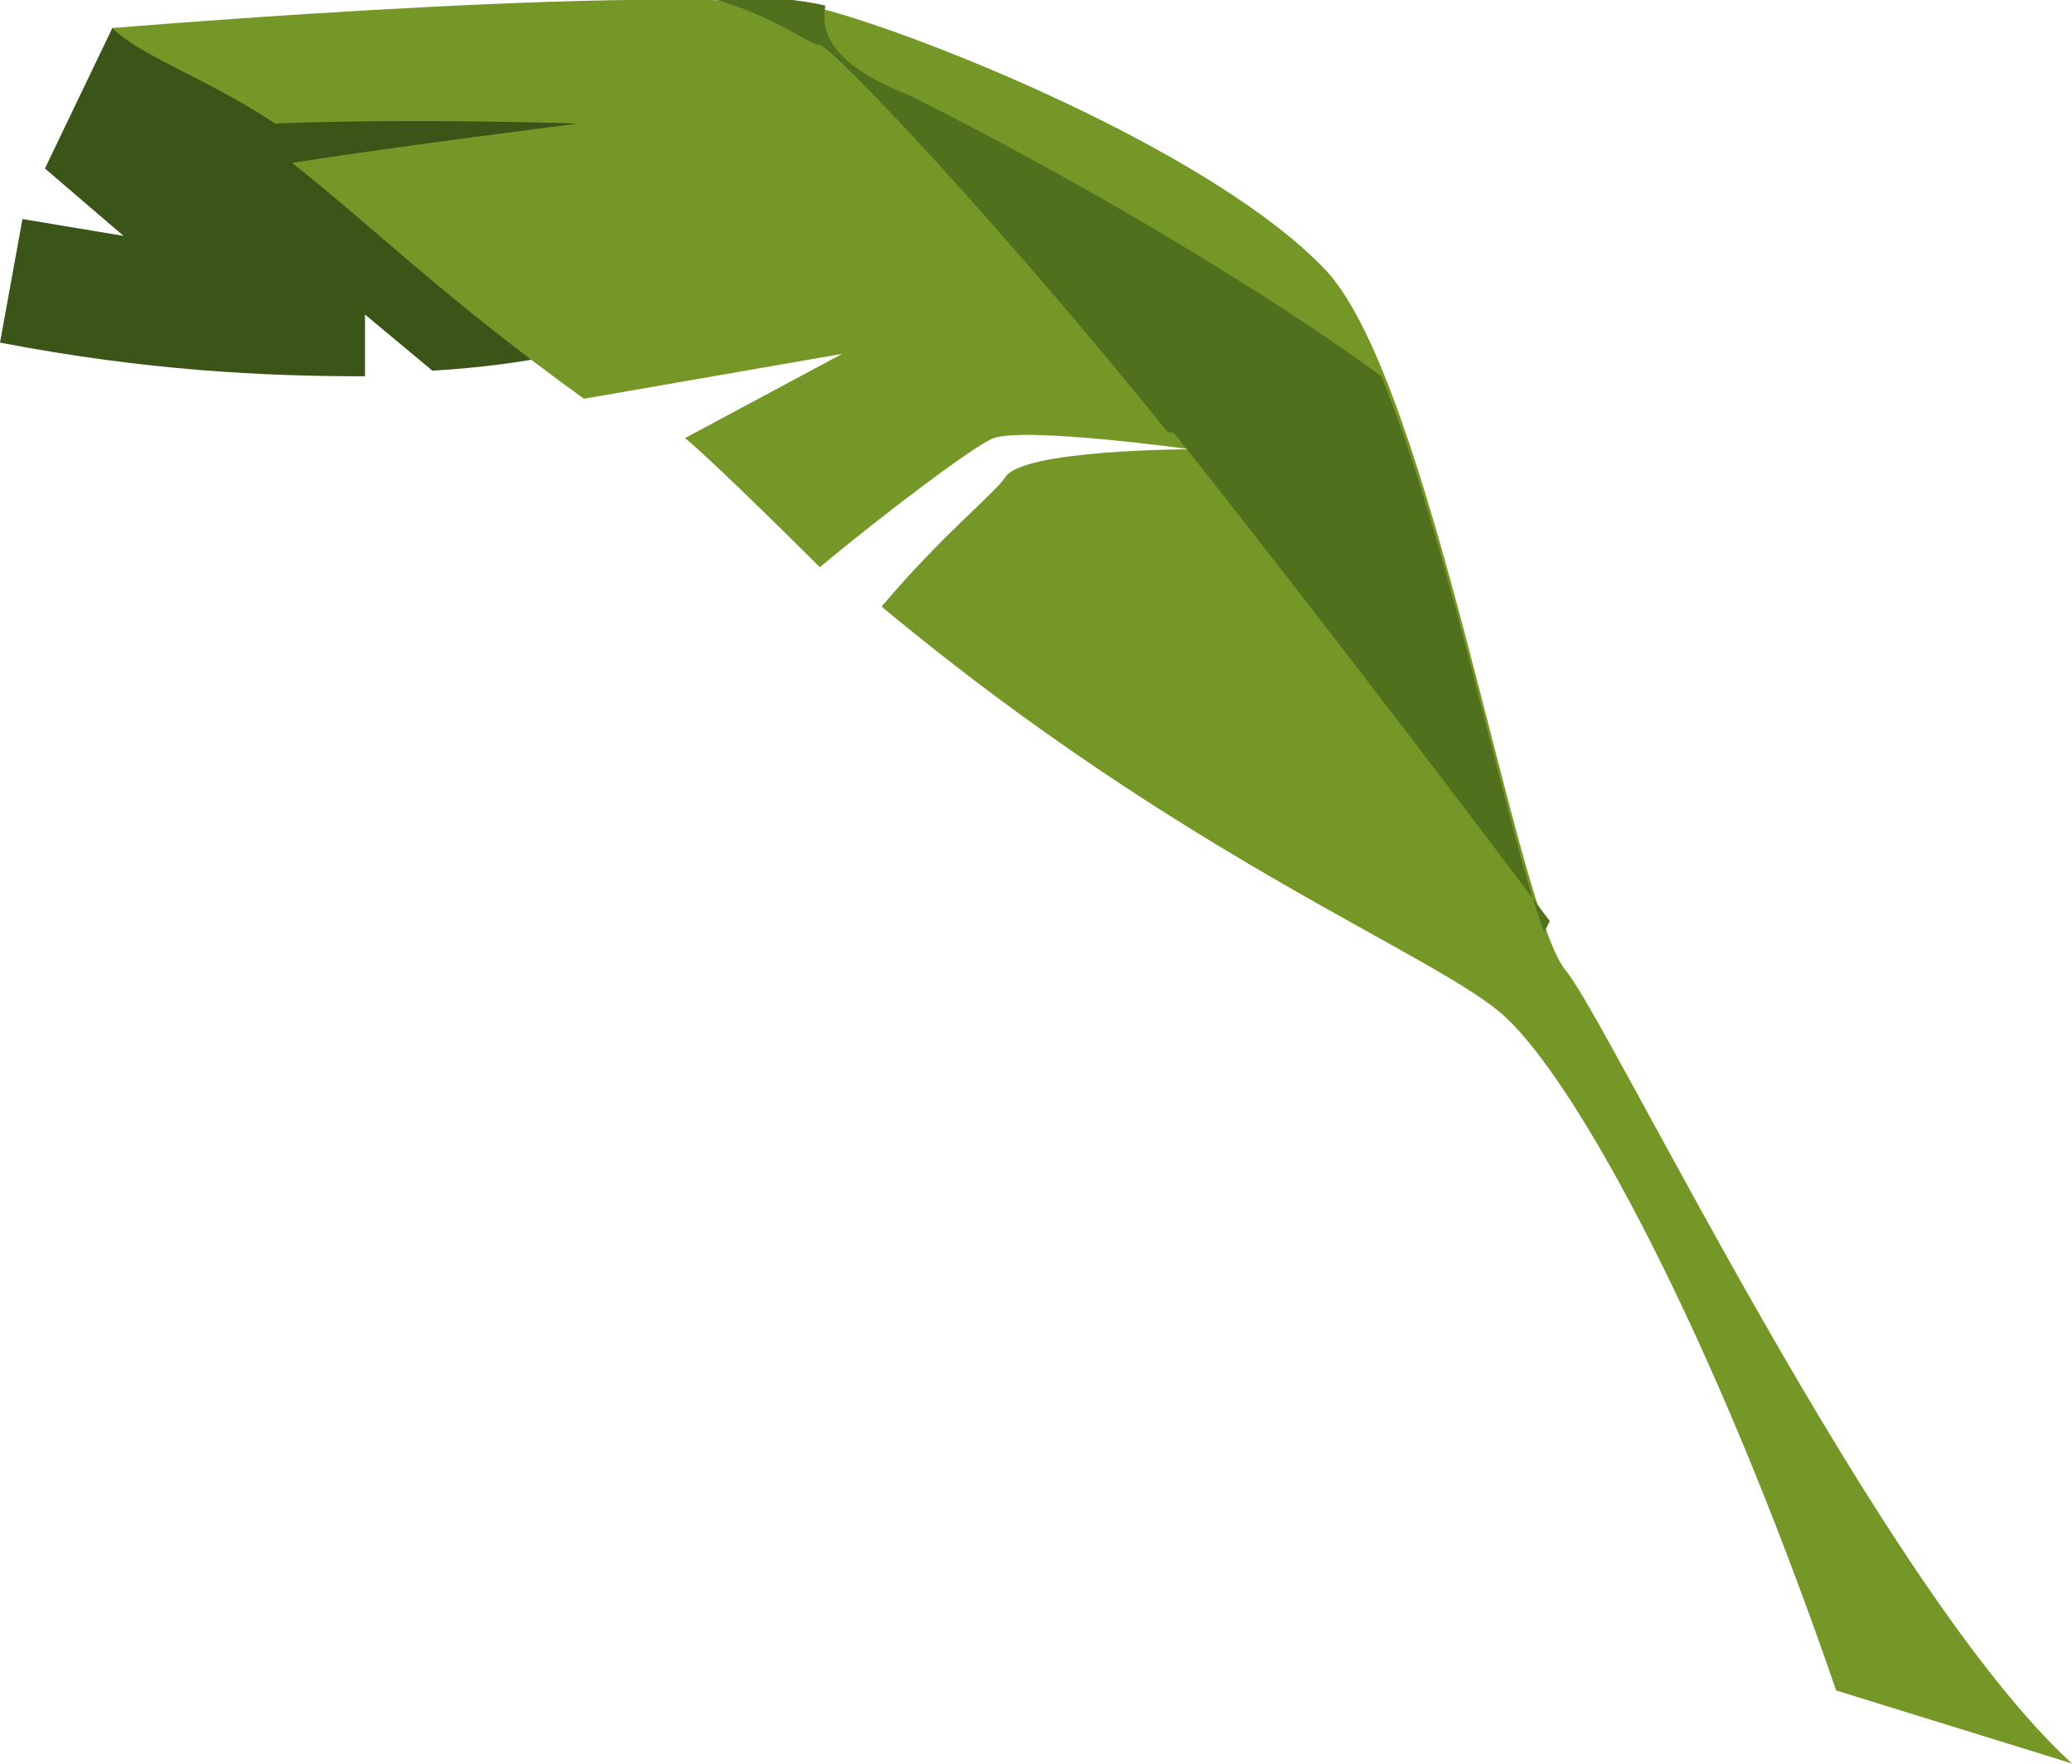
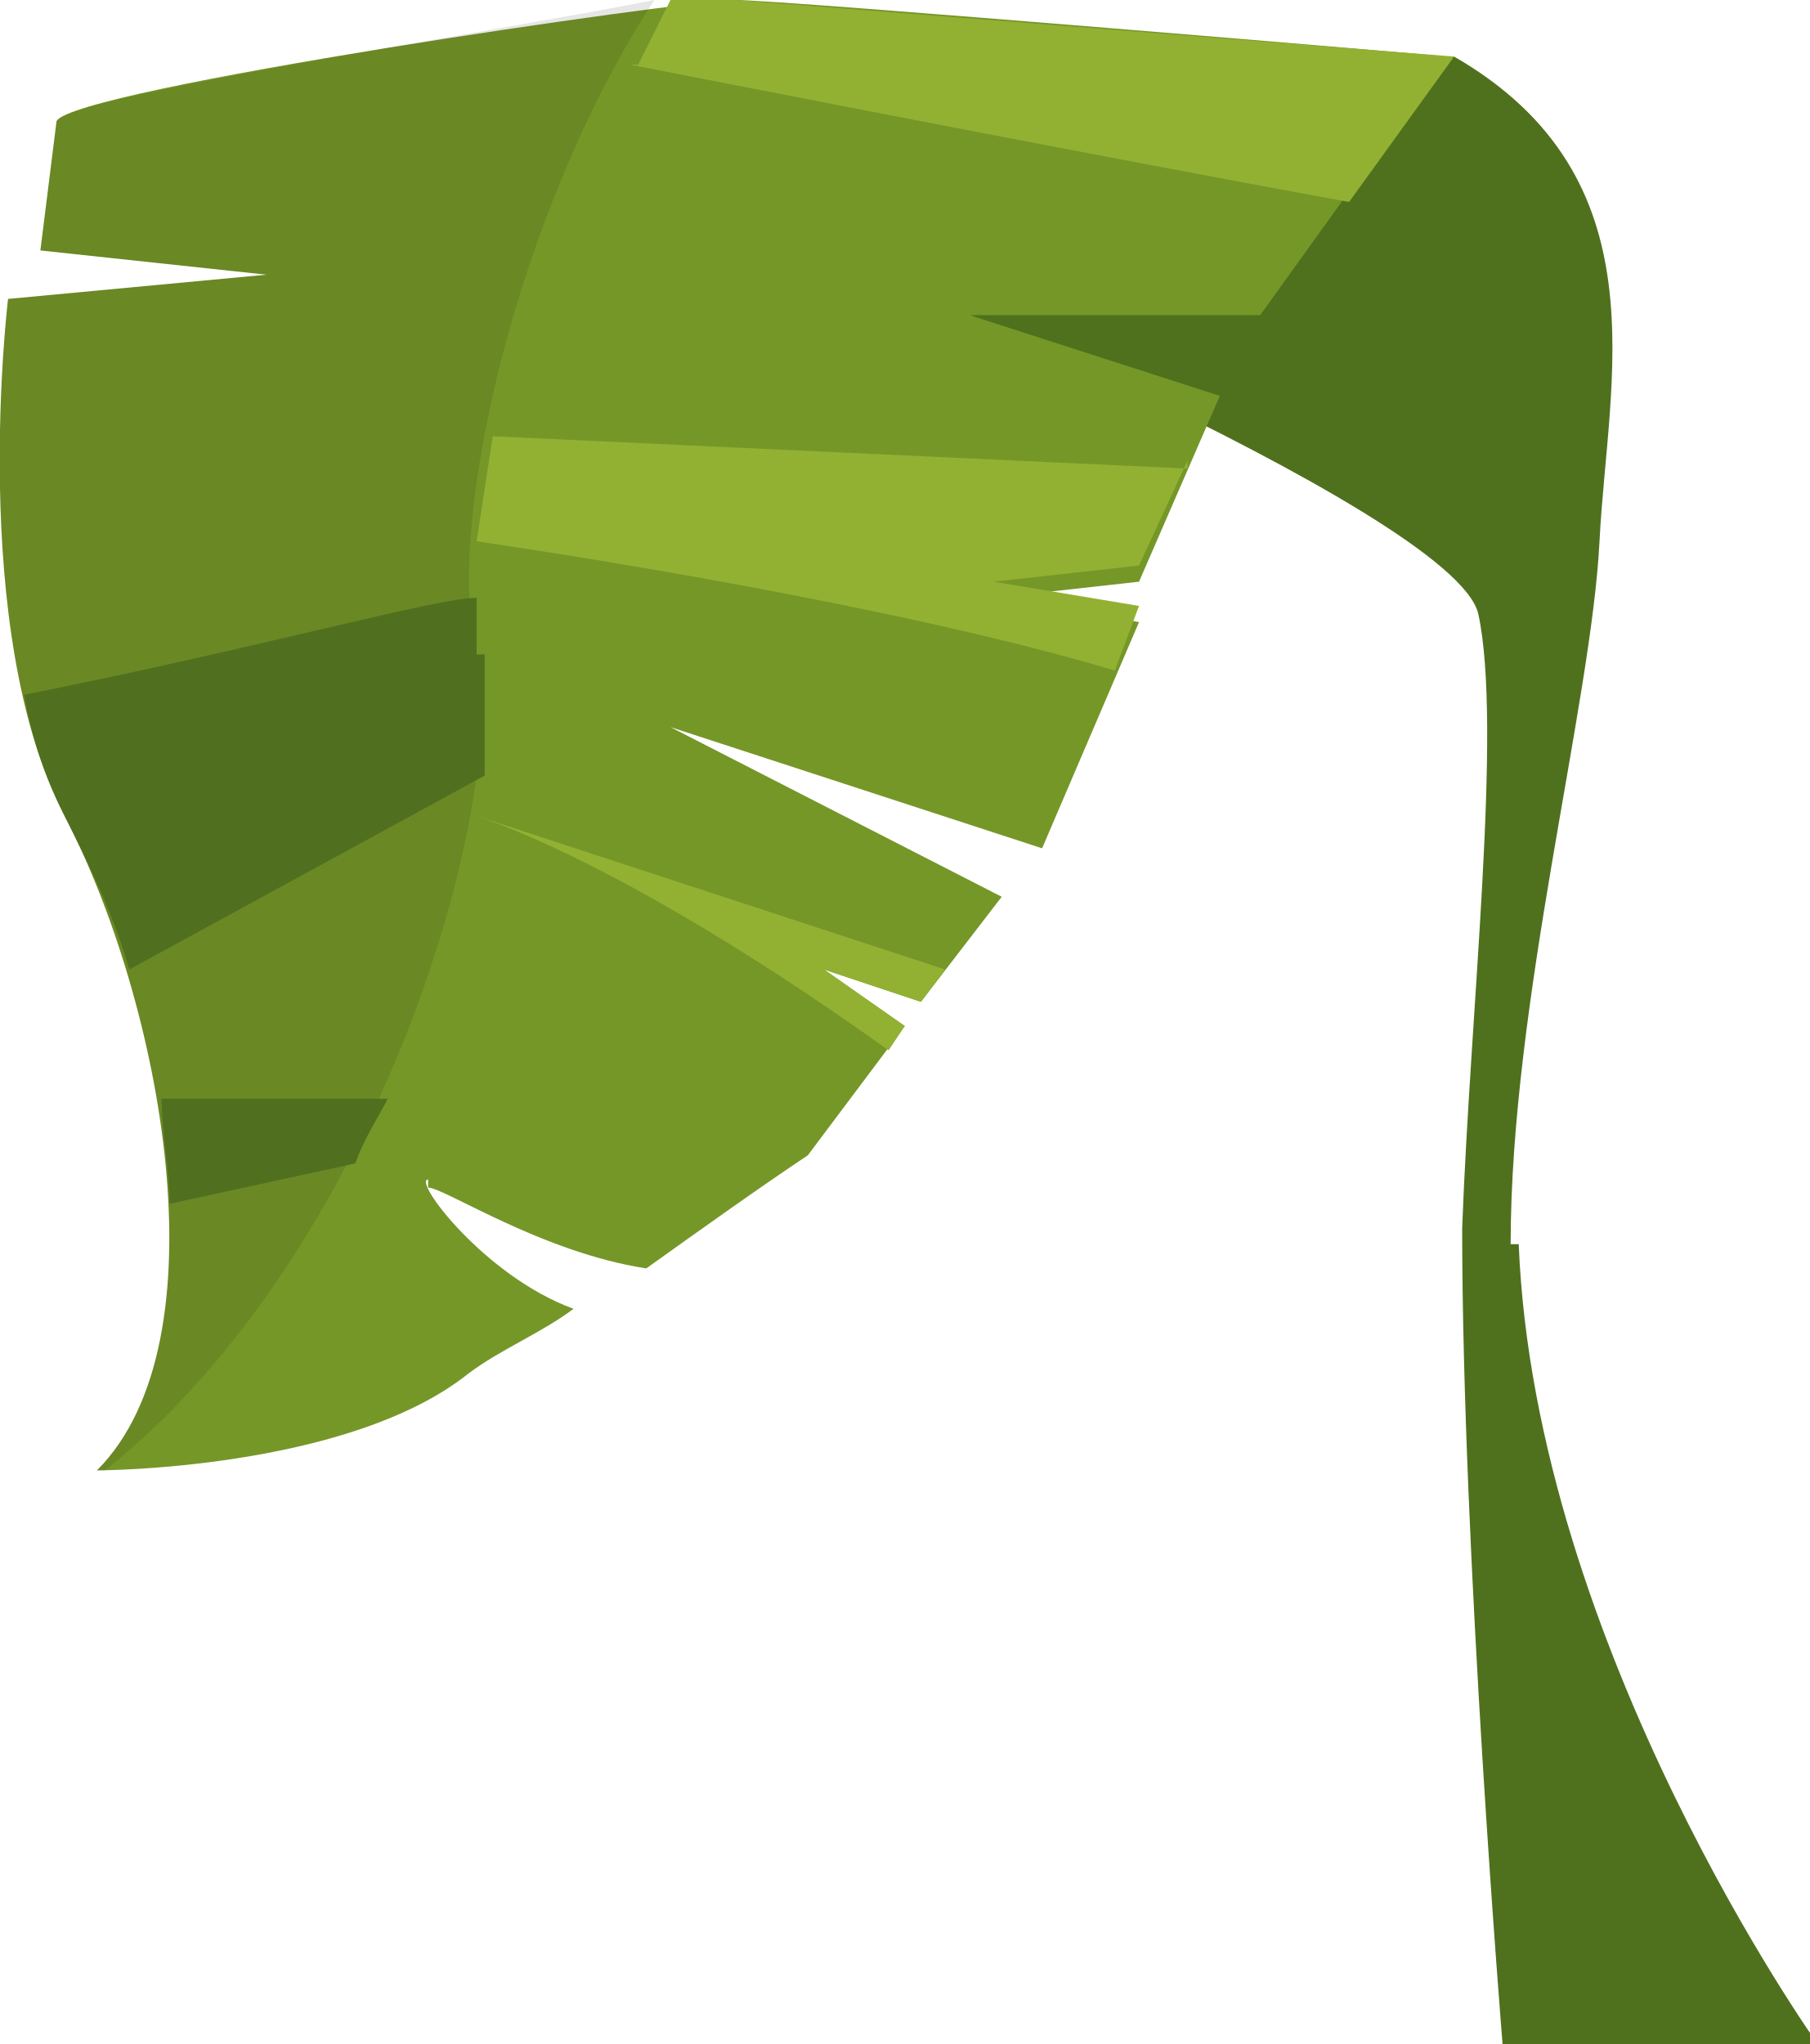
- <svg xmlns="http://www.w3.org/2000/svg" version="1.1" viewBox="0 0 36.9 31.4">
+ <svg xmlns="http://www.w3.org/2000/svg" version="1.1" viewBox="0 0 22.4 25.3">
  <defs>
    <style>
      .cls-1 {
-         fill: #50701e;
-       }
- 
-       .cls-1, .cls-2, .cls-3 {
-         fill-rule: evenodd;
+         fill: #759728;
      }

      .cls-2 {
-         fill: #3b5418;
+         fill: #507020;
      }

      .cls-3 {
-         fill: #759728;
+         opacity: .1;
+       }
+ 
+       .cls-4 {
+         fill: #4f711e;
+       }
+ 
+       .cls-5 {
+         fill: #92b132;
      }
    </style>
  </defs>
  <g>
    <g id="Calque_1">
-       <g>
-         <path id="back" class="cls-2" d="M13.3.3L2,.5.8,3l1.4,1.2-1.8-.3-.4,2.2c2.6.5,4.7.6,6.5.6,0-.5,0-1.1,0-1.1l1.2,1c3.4-.2,4.8-1.2,4.8-1.2,6.4-1.2,7.5-.9.7-5.2Z" />
-         <path id="front" class="cls-3" d="M27.9,17.3c-.9-1-2.4-10.5-4.3-12.5S16.9.8,14.8.2C12.7-.4,2,.5,2,.5c.5.5,1.7.9,2.9,1.7,2.5-.1,5.4,0,5.4,0,0,0-3.2.4-5.1.7,1.4,1.1,2.7,2.4,5.2,4.2l4.6-.8-2.8,1.5c.6.5,2.4,2.3,2.4,2.3,1.2-1,2.8-2.2,3.1-2.3.6-.2,3.5.2,3.5.2,0,0-3,0-3.3.5-.2.3-1.1,1-2.2,2.3,5.4,4.5,9.9,6.2,11.1,7.3,1.3,1.2,3.7,5.6,5.9,12l4.2,1.3c-3.4-3.1-8.2-13.1-9-14.1Z" />
-         <path id="shade" class="cls-1" d="M27.5,16.6c-.7-1.9-1.7-7-2.9-9.9-1.9-1.4-5.2-3.4-8.4-5-.5-.2-1.7-.7-1.5-1.6-.4-.1-1.3-.2-2.3-.2,1.3.3,2,.9,2.2.9.3.1,3.3,3.3,6.2,6.9.2,0,.2,0,.3,0,0,0,0,0,0,0,0,0,0,0,0,0,0,0,0,0-.2,0,2.7,3.4,5.5,7.1,6.7,8.7Z" />
+       <g id="Leaf2">
+         <path id="dark" class="cls-4" d="M18.7,15.4c0-3,1-6.7,1.1-8.7.1-2,.8-4.5-1.8-6l-8.1,2.3s8.1,3.3,8.4,4.6c.3,1.4-.1,4.9-.2,7.6,0,4,.5,10.1.5,10.1h3.9s-3.5-4.9-3.7-9.9Z" />
+         <path id="back" class="cls-1" d="M5.3,14.7c.2,0,1.4.8,2.7,1,.7-.5,1.4-1,2-1.4l1.2-1.6-1-.7,1.2.4,1-1.3-4.1-2.1,4.6,1.5,1.2-2.8-1.8-.3,1.8-.2,1-2.3-3.1-1h3.6s2.3-3.2,2.3-3.2C18,.7,9.7,0,9.1,0S.9,1.1.7,1.5l-.2,1.6,2.8.3L.1,3.7s-.5,4.1.7,6.4c1.2,2.3,2,6.5.4,8.1,0,0,3.1,0,4.6-1.2.4-.3.9-.5,1.3-.8-1.1-.4-2-1.6-1.8-1.6Z" />
+         <path id="light" class="cls-5" d="M11.4,12.4l-1.2-.4,1,.7-.2.3c-2.8-2-4.5-2.7-5.1-2.9l5.8,1.9-.3.4ZM14.7,5.8l-8.6-.4-.2,1.3s4.9.7,7.9,1.6l.3-.8-1.8-.3,1.8-.2.6-1.3ZM7.8.8s5.6,1.1,8.9,1.7l1.3-1.8-8.9-.7h-.8c0,0-.4.8-.4.8Z" />
+         <path id="shadow" class="cls-3" d="M.7,1.5l-.2,1.6,2.8.3L.1,3.7s-.5,4.1.7,6.4c1.2,2.3,2,6.5.4,8.1,0,0,0,0,.1,0,3.4-2.7,5-8.3,4.6-10.1-.4-1.6.5-5.5,2.2-8.1C6.1.4.8,1.2.7,1.5Z" />
+         <path id="dark-2" data-name="dark" class="cls-2" d="M6,8.1c0,.4,0,.9,0,1.5l-4.4,2.4c-.2-.7-.5-1.3-.8-1.9-.2-.4-.4-.9-.5-1.5,3-.6,5.1-1.2,5.6-1.2,0,.3,0,.5,0,.7ZM4.8,13.6H2c0,.4.1.9.1,1.3l2.3-.5c.1-.3.3-.6.4-.8Z" />
      </g>
    </g>
  </g>
</svg>
